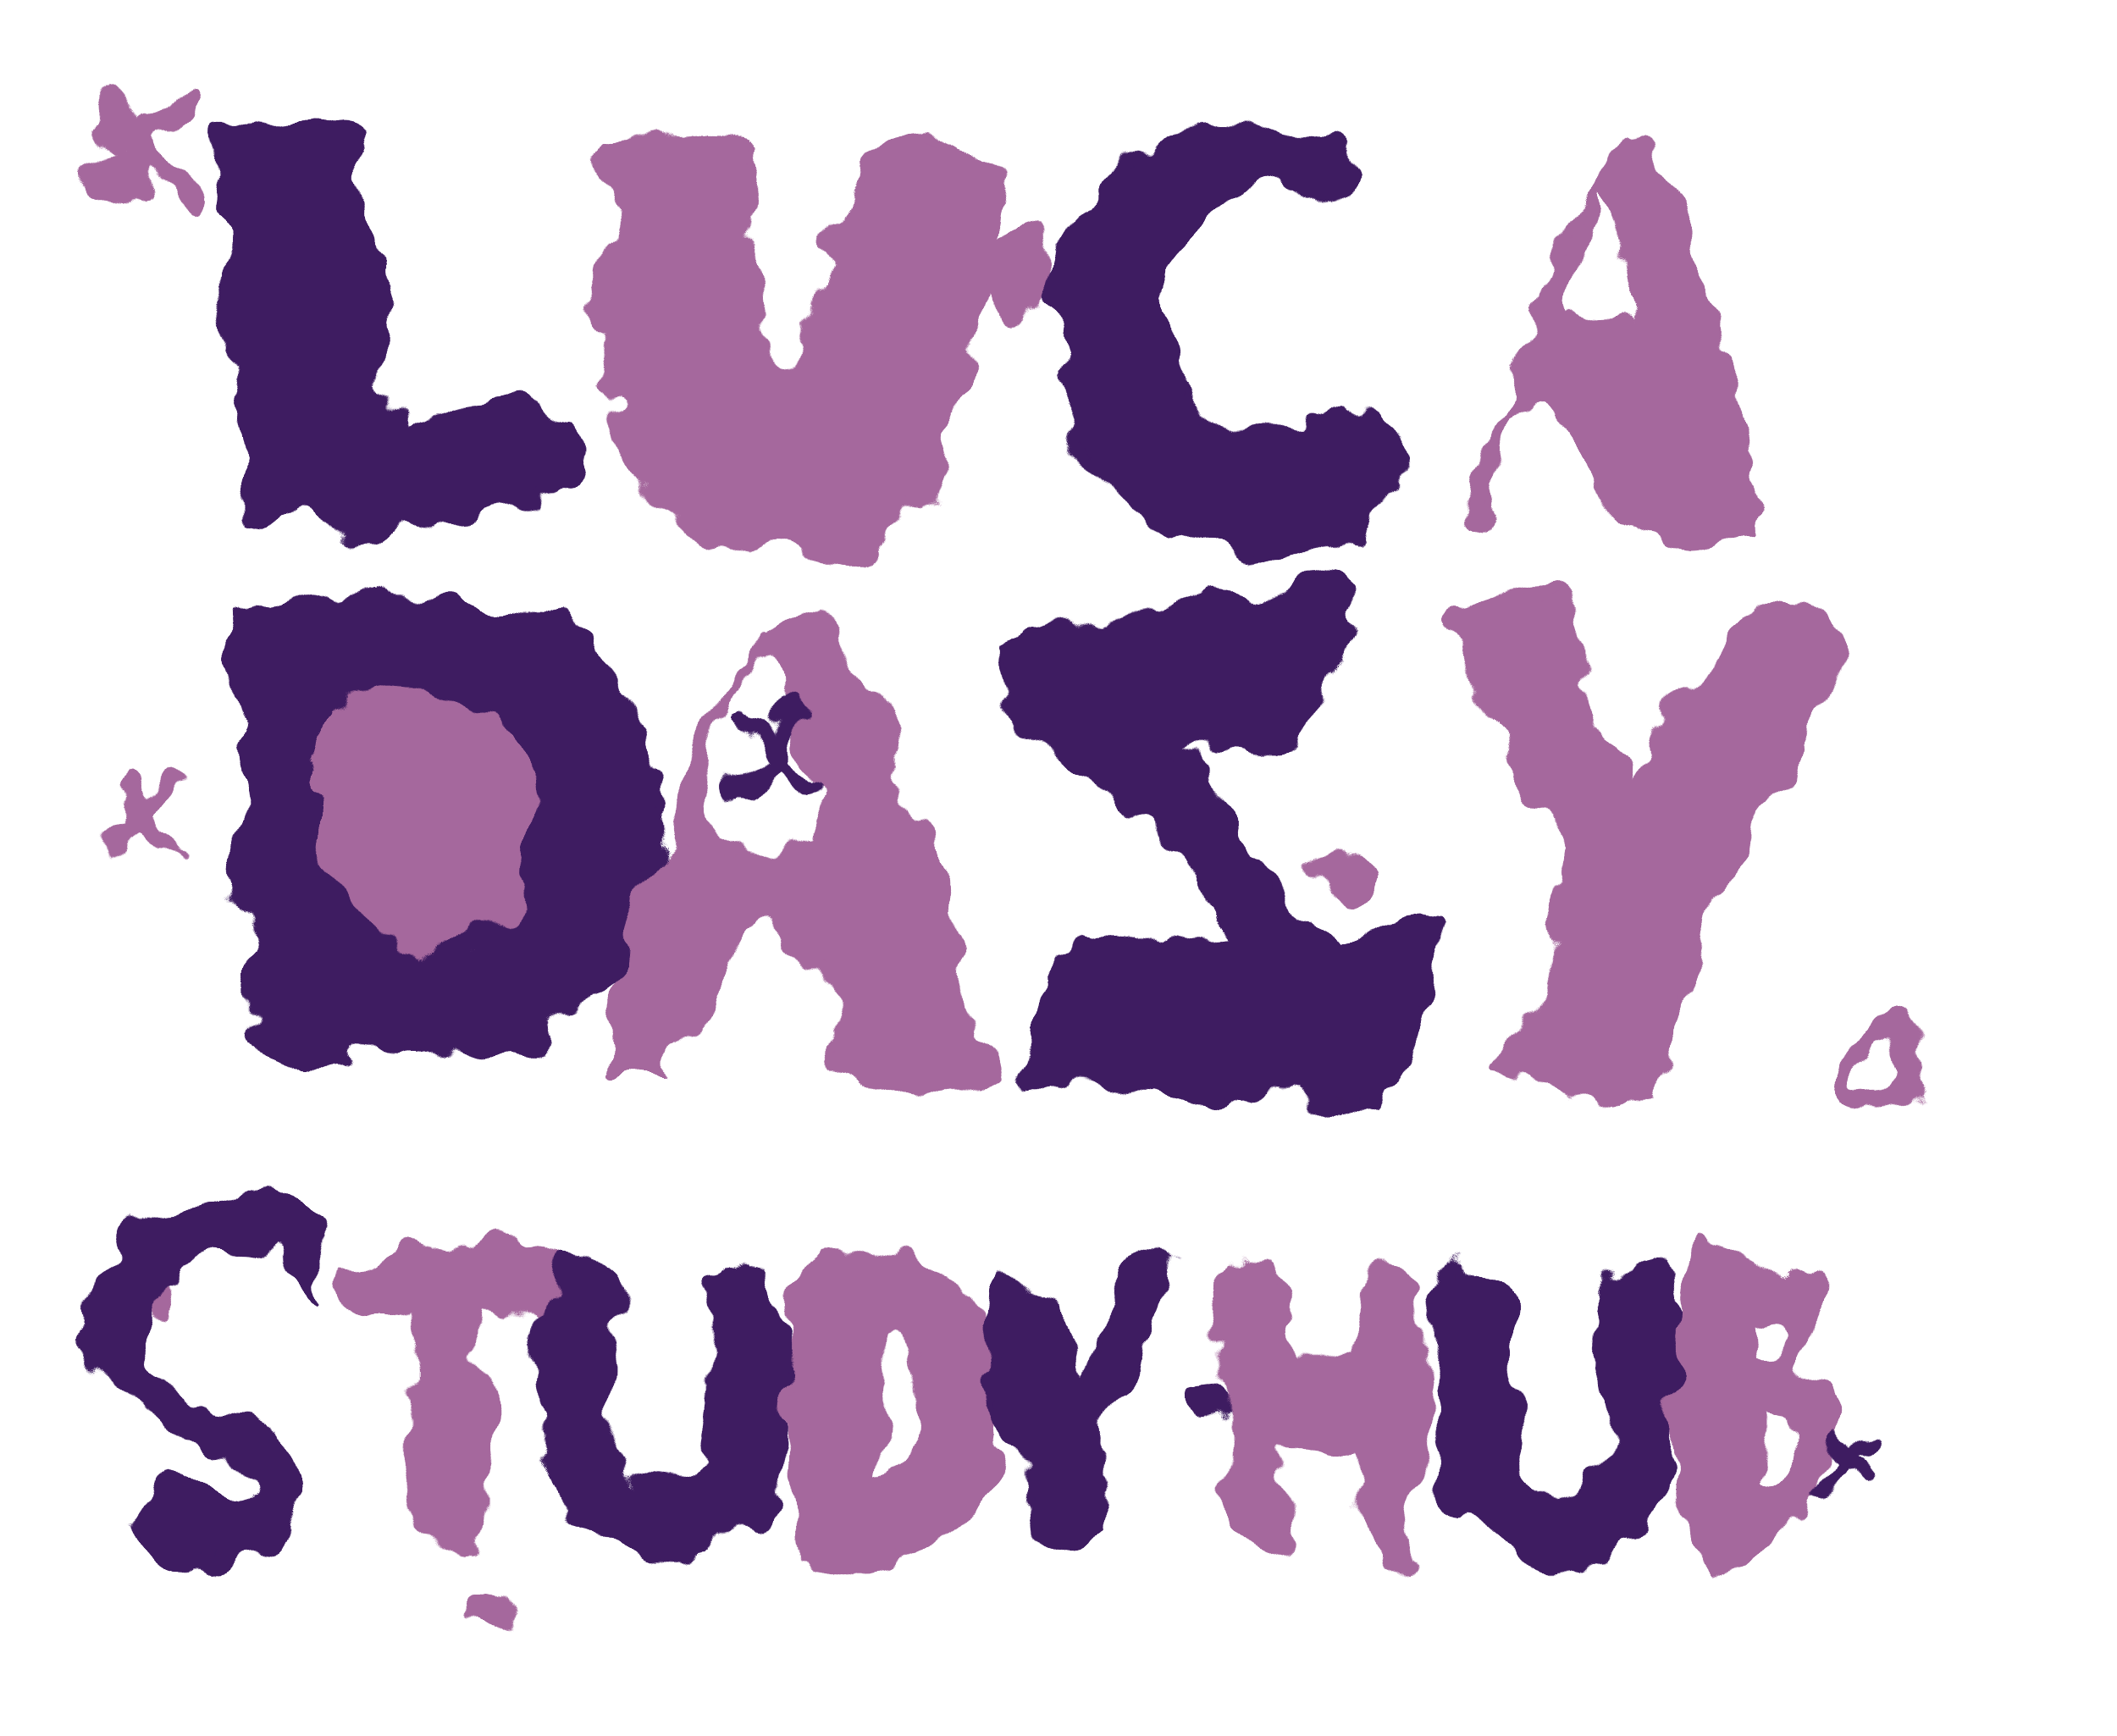
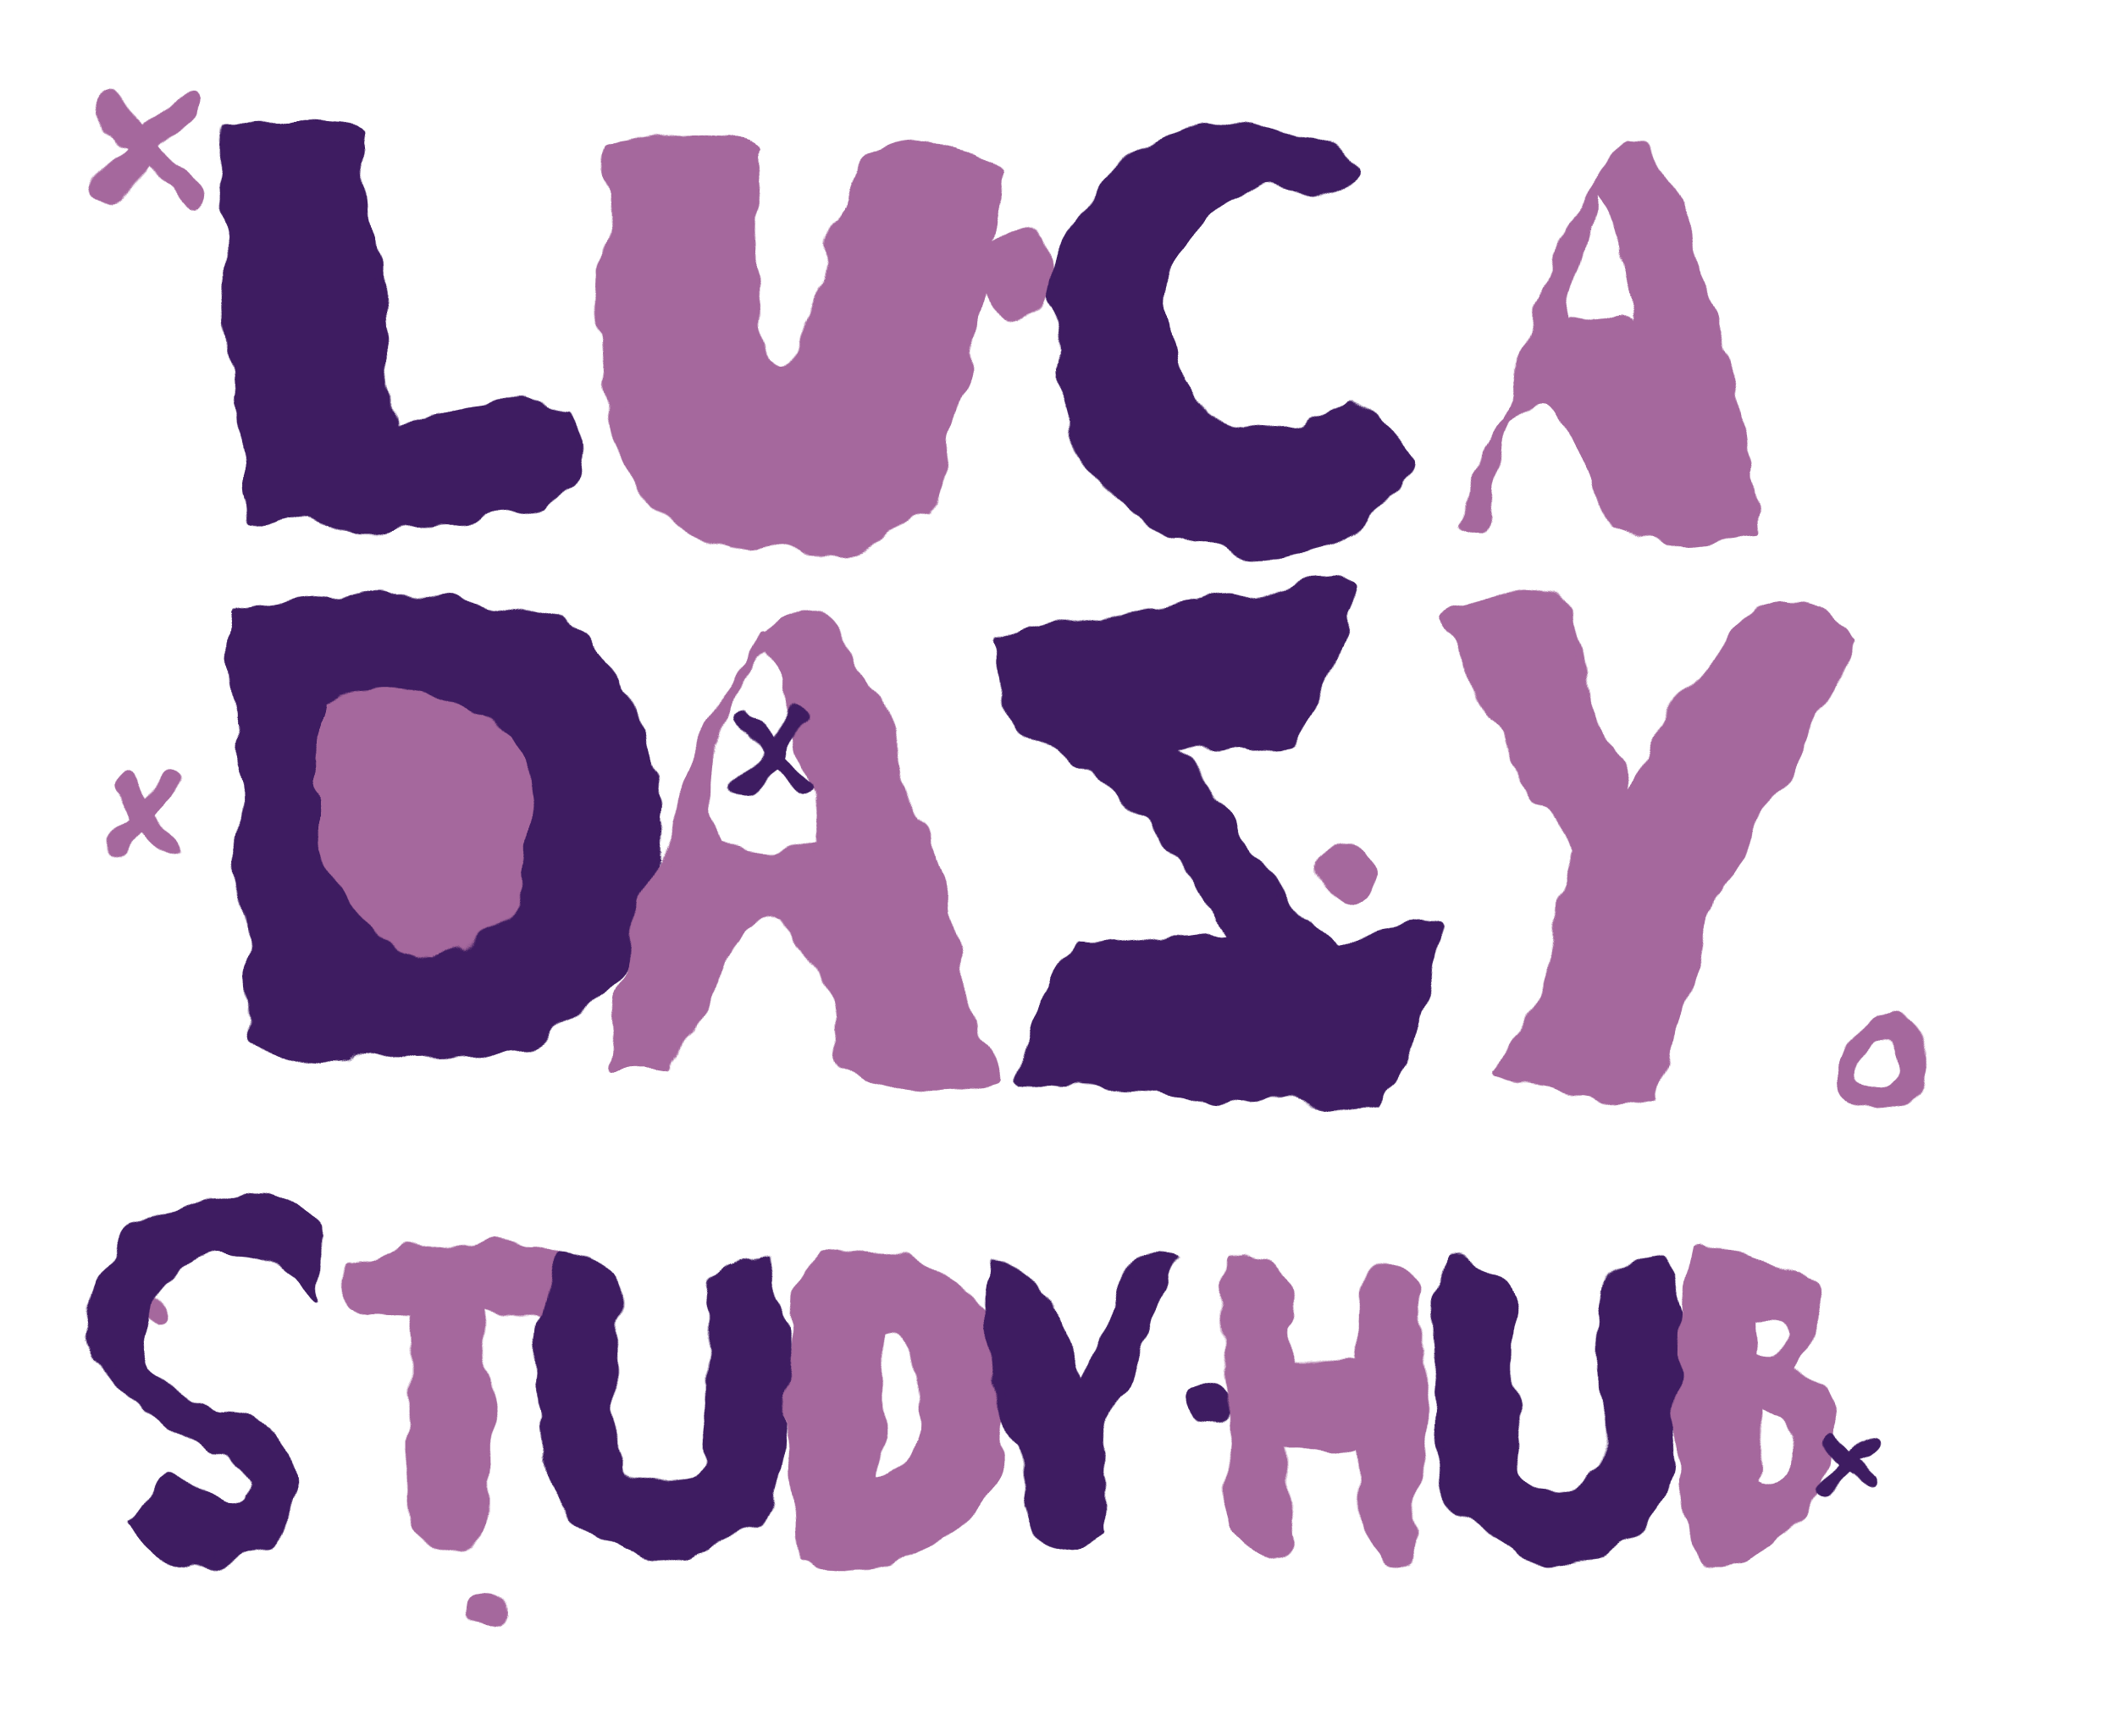
<svg xmlns="http://www.w3.org/2000/svg" viewBox="0 0 500 410" width="500" height="410">
  <defs>
    <filter id="rough-edge" x="-10%" y="-10%" width="120%" height="120%">
      <feTurbulence type="fractalNoise" baseFrequency="0.06" numOctaves="3" result="noise" seed="2" />
-       <feDisplacementMap in="SourceGraphic" in2="noise" scale="16.0" xChannelSelector="R" yChannelSelector="G" />
+       <feDisplacementMap in="SourceGraphic" in2="noise" scale="8.0" xChannelSelector="R" yChannelSelector="G" />
    </filter>
  </defs>
  <g filter="url(#rough-edge)" stroke-linejoin="round" stroke-linecap="round" transform="translate(10, 10)">
    <path d="M15,15 L35,35 M35,15 L15,35" stroke="#a5689d" stroke-width="6" />
    <path d="M45,20 C60,18 70,20 75,22 C78,45 80,65 82,90 C100,88 115,85 125,85 C128,95 125,105 120,110 C95,115 70,115 50,112 C45,80 42,50 45,20 Z" fill="#3e1c61" stroke="#3e1c61" stroke-width="2" />
    <path d="M135,25 C150,22 165,22 170,25 C168,45 165,65 170,75 C175,80 180,75 185,55 C187,45 190,30 195,28 C210,25 220,25 225,30 C220,65 215,95 210,110 C185,125 160,120 145,110 C130,95 132,60 135,25 Z" fill="#a5689d" stroke="#a5689d" stroke-width="2" />
    <circle cx="230" cy="55" r="10" fill="#a5689d" />
    <path d="M310,30 C280,10 250,20 240,55 C235,90 250,115 280,120 C300,125 315,110 325,100 L310,85 C290,100 265,90 265,65 C265,45 280,30 300,35 L310,30 Z" fill="#3e1c61" stroke="#3e1c61" stroke-width="2" />
    <path fill-rule="evenodd" d="M340,115 C350,65 365,30 375,25 C385,25 395,60 405,115 C390,118 380,118 370,115 C365,100 360,85 355,85 C345,85 340,100 335,115 Z M360,68 C367,65 374,65 377,68 C374,50 372,40 367,35 C362,50 360,60 360,68 Z" fill="#a5689d" stroke="#a5689d" stroke-width="2" />
    <path d="M45,135 C70,130 100,130 115,135 C145,145 150,185 140,215 C125,240 90,245 50,235 C48,200 45,160 45,135 Z" fill="#3e1c61" stroke="#3e1c61" stroke-width="2" />
    <path d="M65,155 C85,150 100,155 110,165 C120,185 115,205 100,215 C85,220 70,210 65,185 Z" fill="#a5689d" />
    <path d="M18,175 L30,190 M30,175 L18,190" stroke="#a5689d" stroke-width="5" />
    <path fill-rule="evenodd" d="M135,240 C145,185 165,145 175,135 C185,130 195,145 205,180 C215,210 220,235 225,245 C210,248 200,245 190,240 C185,220 180,205 175,205 C165,205 155,220 150,240 Z M160,190 C170,195 180,190 185,190 C180,165 175,150 170,140 C160,160 155,175 160,190 Z" fill="#a5689d" stroke="#a5689d" stroke-width="2" />
    <path d="M166,160 L179,175 M179,160 L166,175" stroke="#3e1c61" stroke-width="4" />
    <path d="M225,140 C260,135 295,130 310,128 C305,145 300,155 295,165 C280,165 270,168 265,165 C280,185 295,205 305,215 C315,212 325,210 330,210 C325,225 320,245 315,250 C280,250 250,245 230,245 C235,230 240,220 245,215 C260,215 270,210 280,210 C265,190 255,170 240,165 C230,165 225,155 225,140 Z" fill="#3e1c61" stroke="#3e1c61" stroke-width="2" />
    <circle cx="308" cy="195" r="7" fill="#a5689d" />
    <path d="M330,135 C345,130 355,130 360,135 C365,155 370,170 375,180 C385,155 395,145 405,135 C415,130 425,135 430,140 C415,165 405,185 395,200 C390,220 385,235 380,250 C365,250 355,245 345,245 C355,225 360,205 365,190 C350,175 340,155 330,135 Z" fill="#a5689d" stroke="#a5689d" stroke-width="2" />
    <path fill-rule="evenodd" d="M435,230 A11,11 0 1,0 435,252 A11,11 0 1,0 435,230 M435,236 A5,5 0 1,1 435,246 A5,5 0 1,1 435,236 Z" fill="#a5689d" />
    <g transform="translate(8, 36) scale(0.88)">
      <path d="M 10,290 L 22,302 M 22,290 L 10,302" stroke="#a5689d" stroke-width="4" />
      <path d="M 65 295 C 50 280, 30 280, 20 295 C 10 310, 20 320, 35 325 C 55 330, 60 340, 55 355 C 45 370, 25 370, 15 355 L 25 345 C 35 355, 45 355, 45 350 C 50 340, 40 335, 25 330 C 5 320, 0 300, 10 285 C 25 265, 50 265, 65 280 Z" fill="#3e1c61" stroke="#3e1c61" stroke-width="2" />
      <path d="M 75 285 C 100 282, 120 282, 130 285 C 130 295, 130 300, 120 300 C 115 300, 110 298, 110 298 L 110 355 C 110 365, 90 365, 90 355 L 90 300 C 85 300, 80 300, 75 298 Z" fill="#a5689d" stroke="#a5689d" stroke-width="2" />
      <path d="M 130 285 C 140 285, 145 290, 145 300 L 145 340 C 145 350, 170 350, 170 340 L 170 300 C 170 290, 175 285, 185 285 C 195 295, 190 340, 185 350 C 175 370, 140 370, 130 350 C 120 330, 125 295, 130 285 Z" fill="#3e1c61" stroke="#3e1c61" stroke-width="2" />
      <path fill-rule="evenodd" d="M 200 285 C 230 280, 255 300, 250 330 C 245 365, 215 370, 195 365 C 190 340, 190 300, 200 285 Z M 215 305 C 230 300, 235 345, 215 345 Z" fill="#a5689d" stroke="#a5689d" stroke-width="2" />
      <path d="M 245 285 C 255 285, 260 290, 260 300 L 270 320 L 280 300 C 280 290, 290 285, 295 285 C 285 305, 275 330, 275 340 L 275 360 C 265 365, 255 360, 255 350 L 255 335 C 250 320, 240 300, 245 285 Z" fill="#3e1c61" stroke="#3e1c61" stroke-width="2" />
      <circle cx="304" cy="325" r="6" fill="#3e1c61" />
      <path d="M 310 285 C 325 285, 330 295, 325 305 L 325 315 L 345 315 L 345 295 C 345 285, 365 285, 360 300 L 360 355 C 365 370, 345 370, 345 355 L 345 335 L 325 335 L 325 355 C 330 370, 310 370, 310 355 Z" fill="#a5689d" stroke="#a5689d" stroke-width="2" />
      <path d="M 370 285 C 380 285, 385 290, 385 300 L 385 340 C 385 350, 410 350, 410 340 L 410 300 C 410 290, 415 285, 425 285 C 435 295, 430 340, 425 350 C 415 370, 380 370, 370 350 C 360 330, 365 295, 370 285 Z" fill="#3e1c61" stroke="#3e1c61" stroke-width="2" />
      <path fill-rule="evenodd" d="M 435 285 C 465 280, 475 305, 460 315 C 480 325, 470 370, 435 365 C 430 340, 430 300, 435 285 Z M 450 300 C 465 295, 465 315, 450 310 Z M 450 325 C 465 325, 465 350, 450 345 Z" fill="#a5689d" stroke="#a5689d" stroke-width="2" />
      <path d="M 470,335 L 482,347 M 482,335 L 470,347" stroke="#3e1c61" stroke-width="4" />
      <circle cx="110" cy="380" r="5" fill="#a5689d" />
    </g>
  </g>
</svg>
